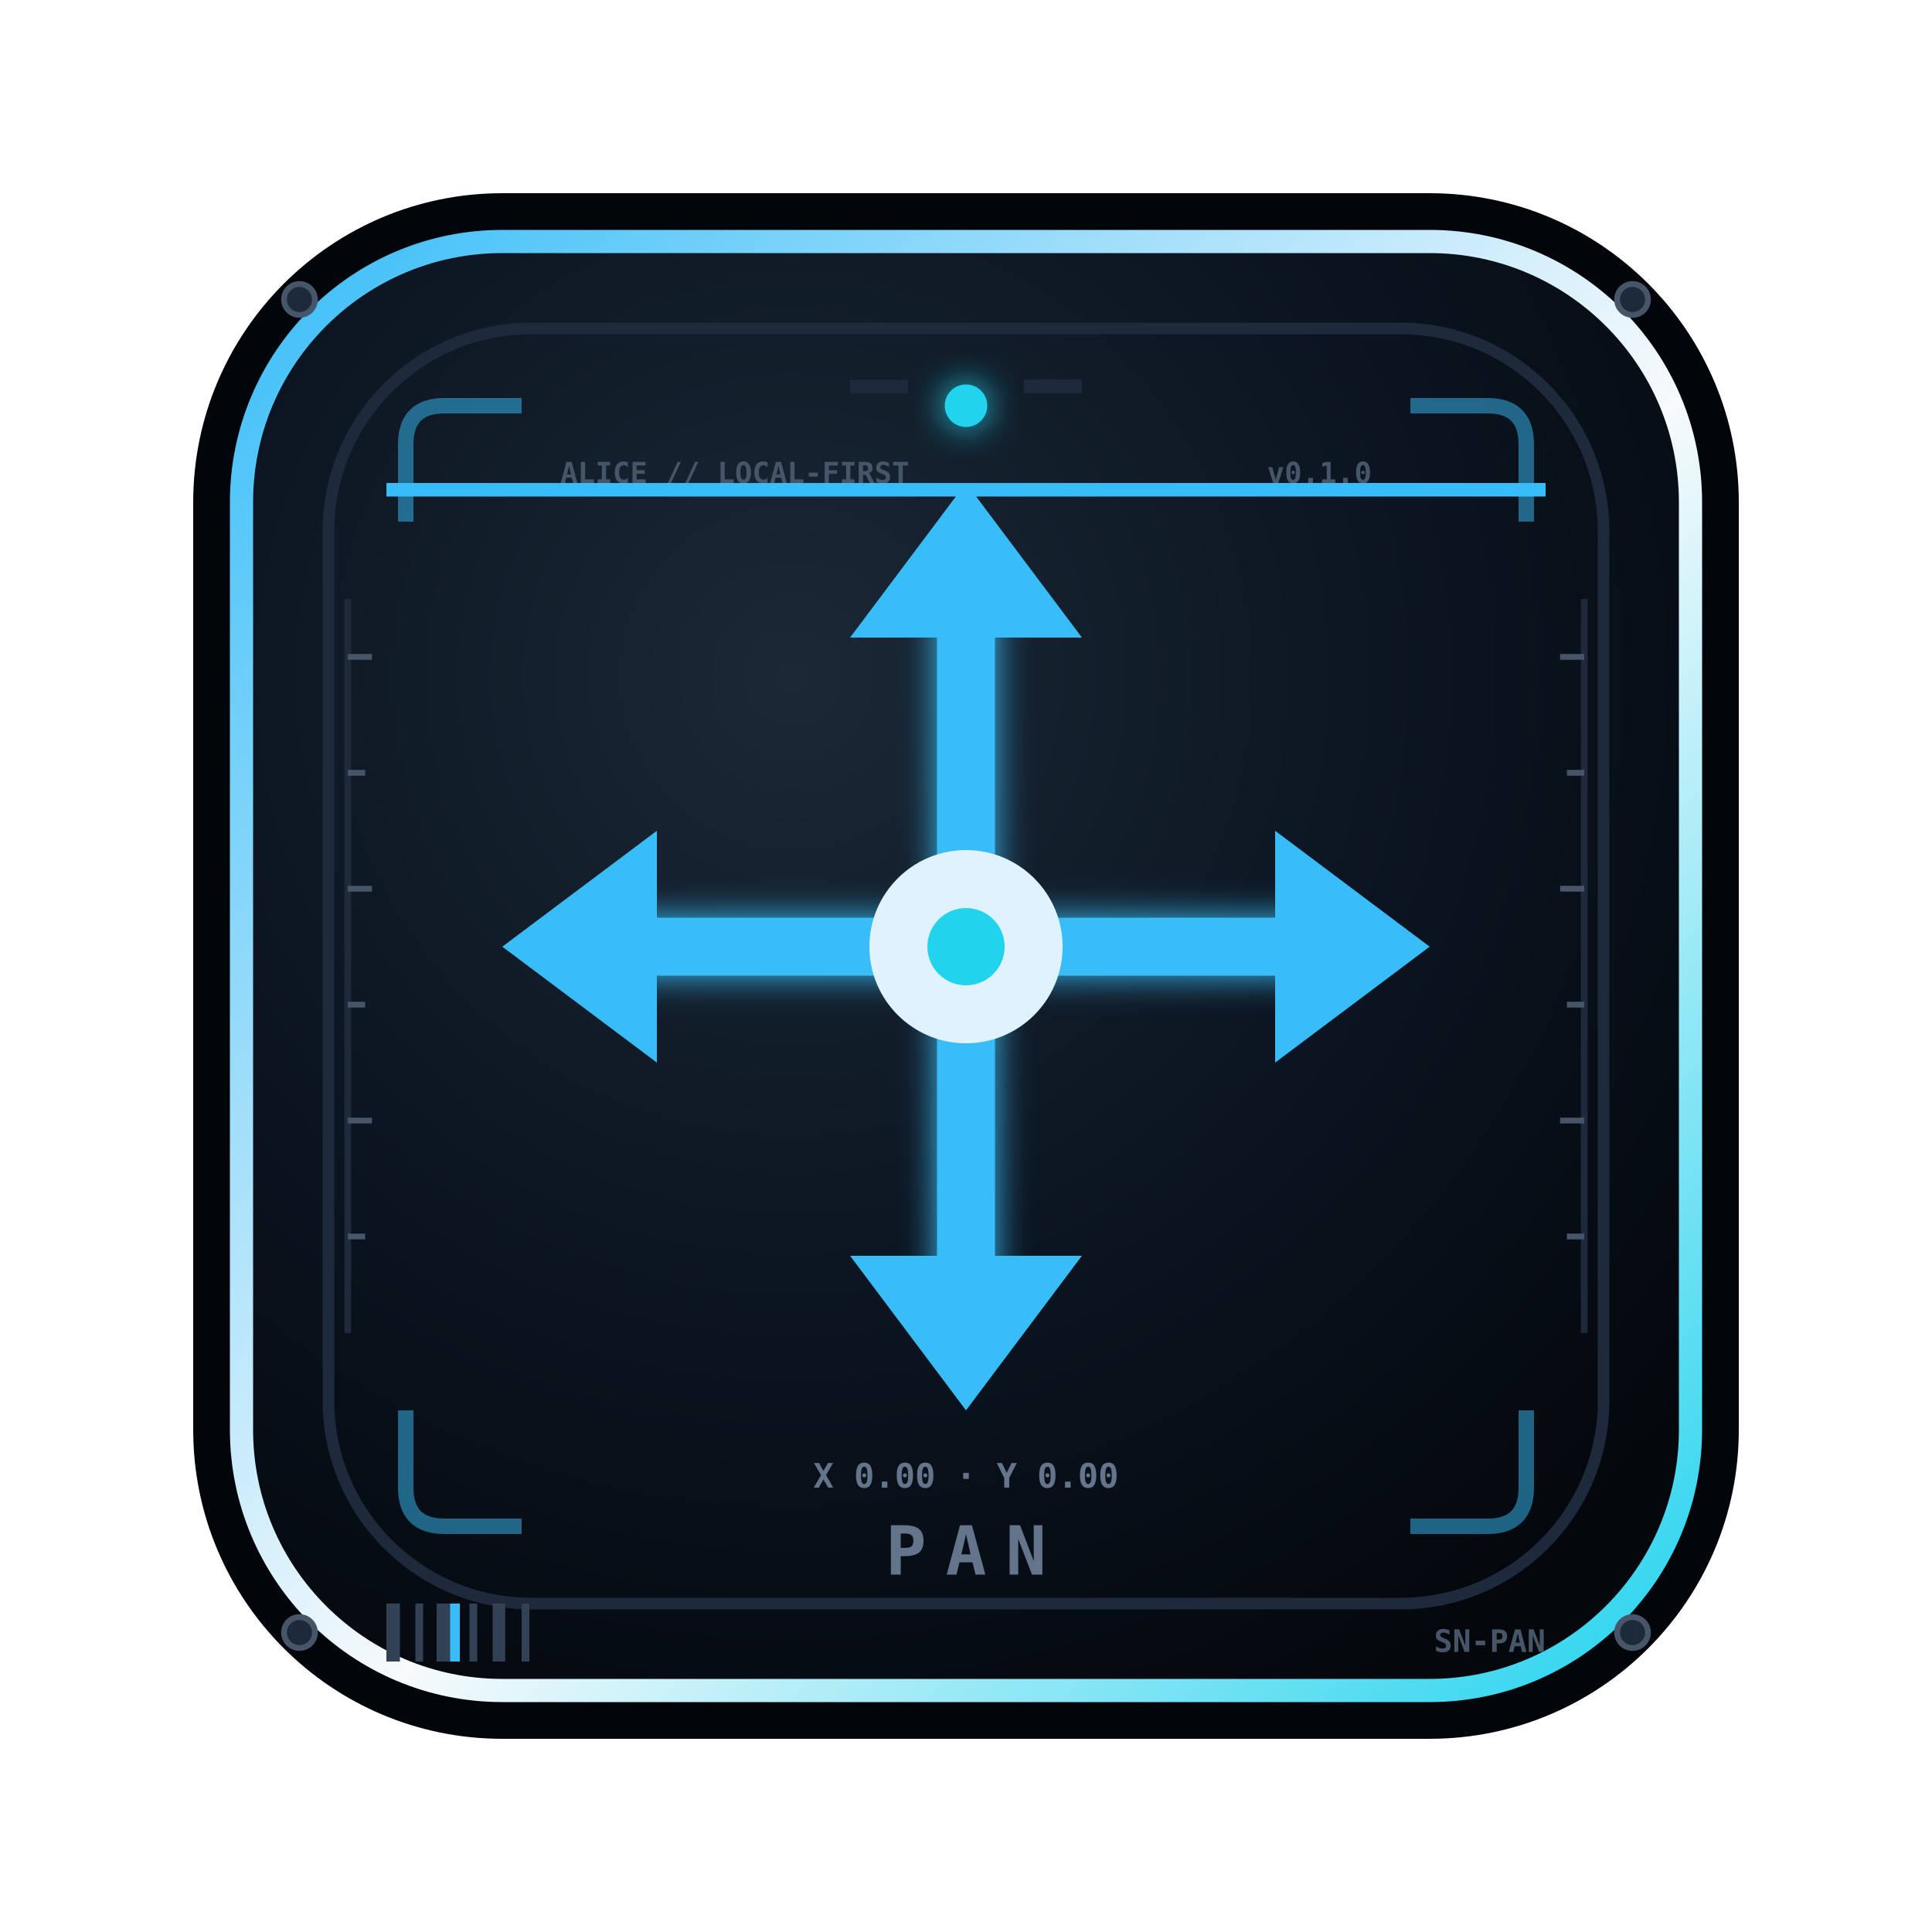
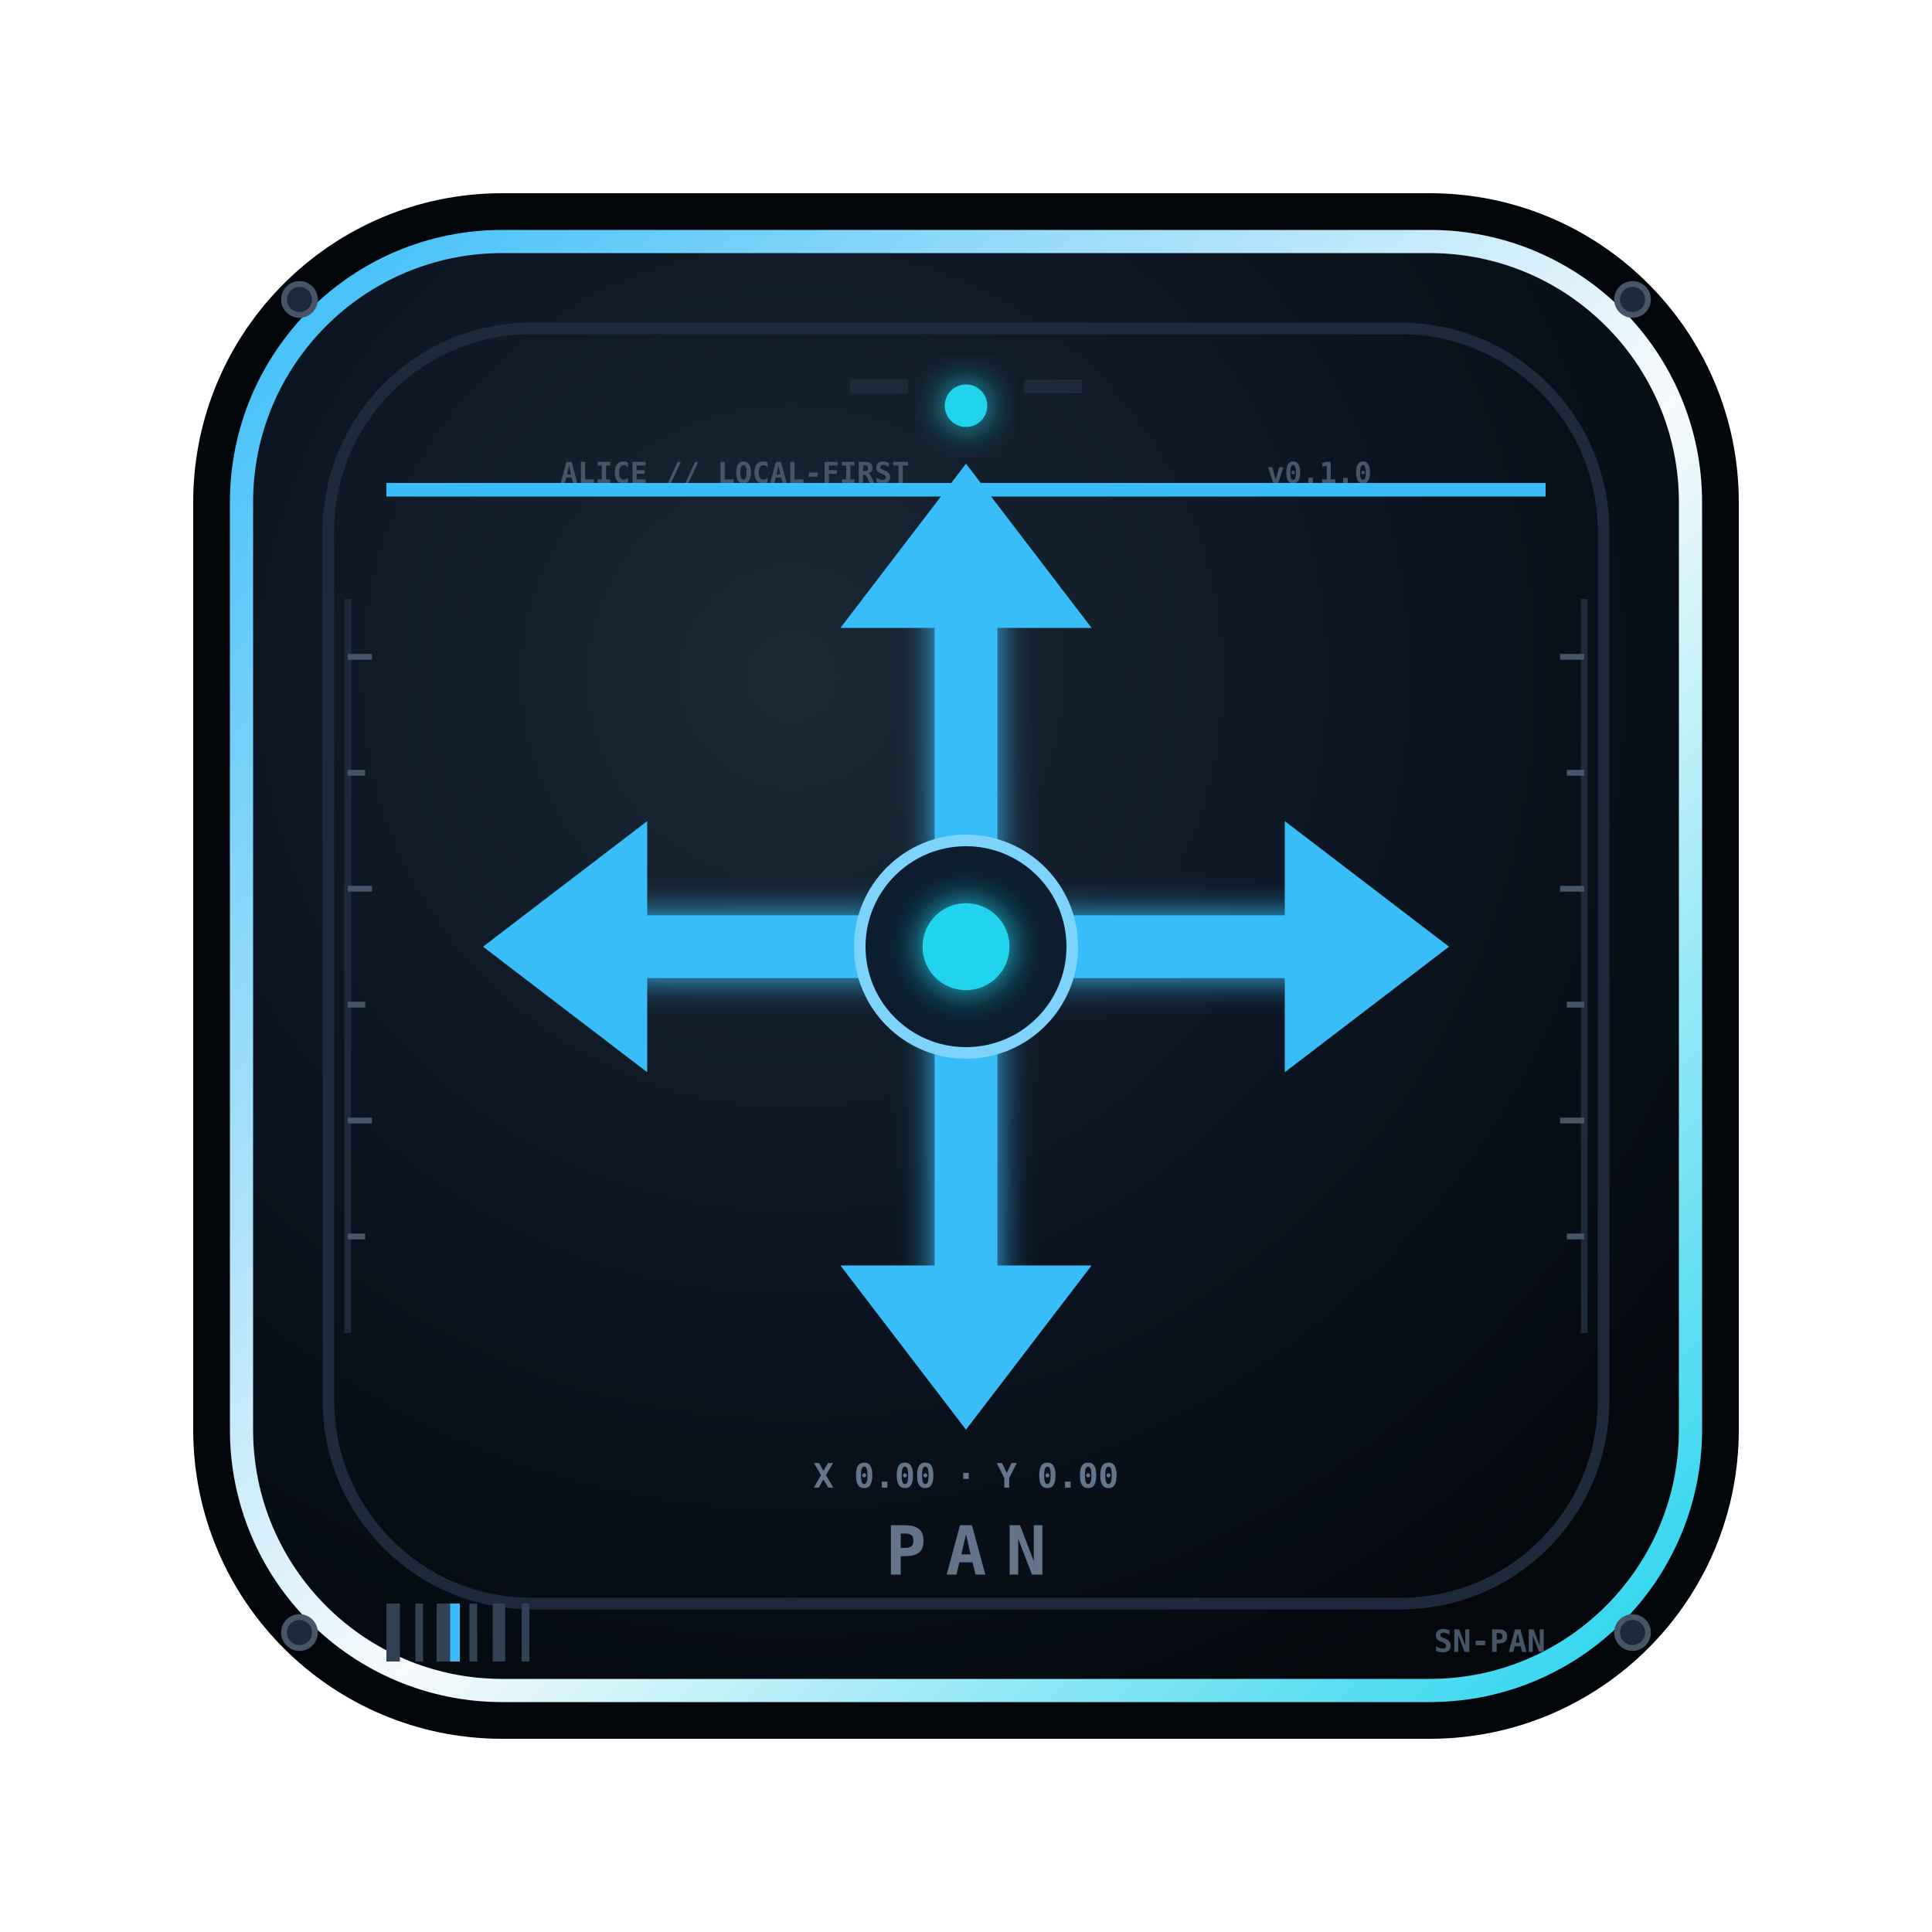
<svg xmlns="http://www.w3.org/2000/svg" viewBox="0 0 200 200" role="img" aria-label="Desplazar vista">
  <style>
    .pan-dash{animation:panDash 2.8s linear infinite}.pan-blink{animation:panBlink 1.6s steps(2,end) infinite}.pan-blink2{animation:panBlink 2.3s steps(2,end) .5s infinite}.pan-scan{animation:panScan 4.2s ease-in-out infinite}.pan-spin{transform-box:fill-box;transform-origin:50% 50%;animation:panSpin 16s linear infinite}
    @keyframes panDash{to{stroke-dashoffset:-26}}@keyframes panBlink{50%{opacity:.25}}
    @keyframes panScan{0%,100%{y:50px;opacity:.06}50%{y:140px;opacity:.4}}
    @keyframes panSpin{to{transform:rotate(360deg)}}
    @media(prefers-reduced-motion:reduce){.pan-dash,.pan-blink,.pan-blink2,.pan-scan,.pan-spin{animation:none}}
  </style>
  <defs>
    <radialGradient id="pan-plate" cx="38%" cy="30%" r="80%">
      <stop stop-color="#1b2836" />
      <stop offset=".55" stop-color="#0b1420" />
      <stop offset="1" stop-color="#04080d" />
    </radialGradient>
    <linearGradient id="pan-ga" x1="0" y1="0" x2="1" y2="1">
      <stop stop-color="#38bdf8" />
      <stop offset=".55" stop-color="#f8fafc" />
      <stop offset="1" stop-color="#22d3ee" />
    </linearGradient>
    <linearGradient id="pan-gb" x1="0" x2="1">
      <stop stop-color="#22d3ee" />
      <stop offset="1" stop-color="#38bdf8" />
    </linearGradient>
    <linearGradient id="pan-metal" x1="0" y1="0" x2="1" y2="1">
      <stop stop-color="#94a3b8" />
      <stop offset=".35" stop-color="#334155" />
      <stop offset=".7" stop-color="#111827" />
      <stop offset="1" stop-color="#020617" />
    </linearGradient>
+     <linearGradient id="pan-screen-bg" x1="0" y1="0" x2="0" y2="1">
+       <stop stop-color="#06121d" />
+       <stop offset="1" stop-color="#02070e" />
+     </linearGradient>
    <radialGradient id="pan-halo">
      <stop stop-color="#fff" />
      <stop offset=".2" stop-color="#38bdf8" />
      <stop offset=".7" stop-color="#22d3ee" />
      <stop offset="1" stop-color="#07111d" />
    </radialGradient>
    <filter id="pan-shadow" x="-45%" y="-45%" width="190%" height="200%">
      <feDropShadow dx="0" dy="4" stdDeviation="2.6" flood-color="#000" flood-opacity=".85" />
    </filter>
    <filter id="pan-glow" x="-70%" y="-70%" width="240%" height="240%">
      <feGaussianBlur stdDeviation="1.8" result="b" />
      <feMerge>
        <feMergeNode in="b" />
        <feMergeNode in="SourceGraphic" />
      </feMerge>
    </filter>
  </defs>
  <rect x="20" y="20" width="160" height="160" rx="32" fill="#02050a" />
  <rect x="25" y="25" width="150" height="150" rx="27" fill="url(#pan-plate)" stroke="url(#pan-ga)" stroke-width="2.4" />
  <rect x="34" y="34" width="132" height="132" rx="21" fill="none" stroke="#1e293b" stroke-width="1.2" />
-   <path d="M42 54v-8q0-4 4-4h8M158 54v-8q0-4-4-4h-8M42 146v8q0 4 4 4h8M158 146v8q0 4-4 4h-8" fill="none" stroke="#38bdf8" stroke-width="1.6" opacity=".5" />
  <g fill="#1e293b" stroke="#475569" stroke-width=".6">
    <circle cx="31" cy="31" r="1.6" />
    <circle cx="169" cy="31" r="1.6" />
    <circle cx="31" cy="169" r="1.6" />
    <circle cx="169" cy="169" r="1.6" />
  </g>
  <path d="M88 40h6M106 40h6" stroke="#1e293b" stroke-width="1.4" />
  <g font-family="Consolas,monospace" font-weight="900">
    <text x="58" y="50" fill="#475569" font-size="3">ALICE // LOCAL-FIRST</text>
    <text x="142" y="50" fill="#475569" font-size="3" text-anchor="end">v0.1.0</text>
  </g>
  <path d="M36 62v76M164 62v76" stroke="#1e293b" stroke-width=".7" />
  <path d="M36 68h2.5M36 80h1.8M36 92h2.5M36 104h1.8M36 116h2.5M36 128h1.8M164 68h-2.5M164 80h-1.8M164 92h-2.5M164 104h-1.8M164 116h-2.5M164 128h-1.8" stroke="#475569" stroke-width=".6" />
  <circle class="pan-blink" cx="100" cy="42" r="2.2" fill="#22d3ee" filter="url(#pan-glow)" />
-   <g stroke="#38bdf8" stroke-width="6" stroke-linecap="round" fill="none" filter="url(#pan-glow)">
-     <path d="M100 62v72M64 98h72" />
+   <g stroke="#38bdf8" stroke-width="6.5" stroke-linecap="round" fill="none" filter="url(#pan-glow)">
+     <path d="M100 60v76M62 98h76" />
  </g>
  <g fill="#38bdf8">
-     <path d="M100 50l-12 16h24zM100 146l12-16H88zM52 98l16-12v24zM148 98l-16 12v-24z" />
+     <path d="M100 48l-13 17h26zM100 148l13-17H87zM50 98l17-13v26zM150 98l-17 13v-26z" />
  </g>
-   <circle cx="100" cy="98" r="10" fill="#e0f2fe" />
-   <circle class="pan-blink" cx="100" cy="98" r="4" fill="#22d3ee" />
+   <circle cx="100" cy="98" r="11" fill="#0c1e2e" stroke="#7dd3fc" stroke-width="1.2" />
+   <circle class="pan-blink" cx="100" cy="98" r="4.5" fill="#22d3ee" filter="url(#pan-glow)" />
  <g font-family="Consolas,monospace" font-weight="900">
    <text x="100" y="154" fill="#64748b" font-size="3.5" text-anchor="middle">X 0.00 · Y 0.00</text>
  </g>
  <rect class="pan-scan" x="40" y="50" width="120" height="1.4" fill="#38bdf8" />
  <g fill="#334155">
    <rect x="40" y="166" width="1.4" height="6" />
    <rect x="43" y="166" width=".8" height="6" />
    <rect x="45.2" y="166" width="1.8" height="6" />
    <rect x="48.6" y="166" width=".8" height="6" />
    <rect x="51" y="166" width="1.3" height="6" />
    <rect x="54" y="166" width=".8" height="6" />
  </g>
  <rect x="46.6" y="166" width="1" height="6" fill="#38bdf8" />
  <g font-family="Consolas,monospace" font-weight="900">
    <text x="160" y="171" fill="#475569" font-size="3.2" text-anchor="end">SN-PAN</text>
  </g>
  <g font-family="Consolas,monospace" font-weight="900">
    <text x="100" y="163" fill="#64748b" font-size="7" text-anchor="middle" letter-spacing="2">PAN</text>
  </g>
</svg>
